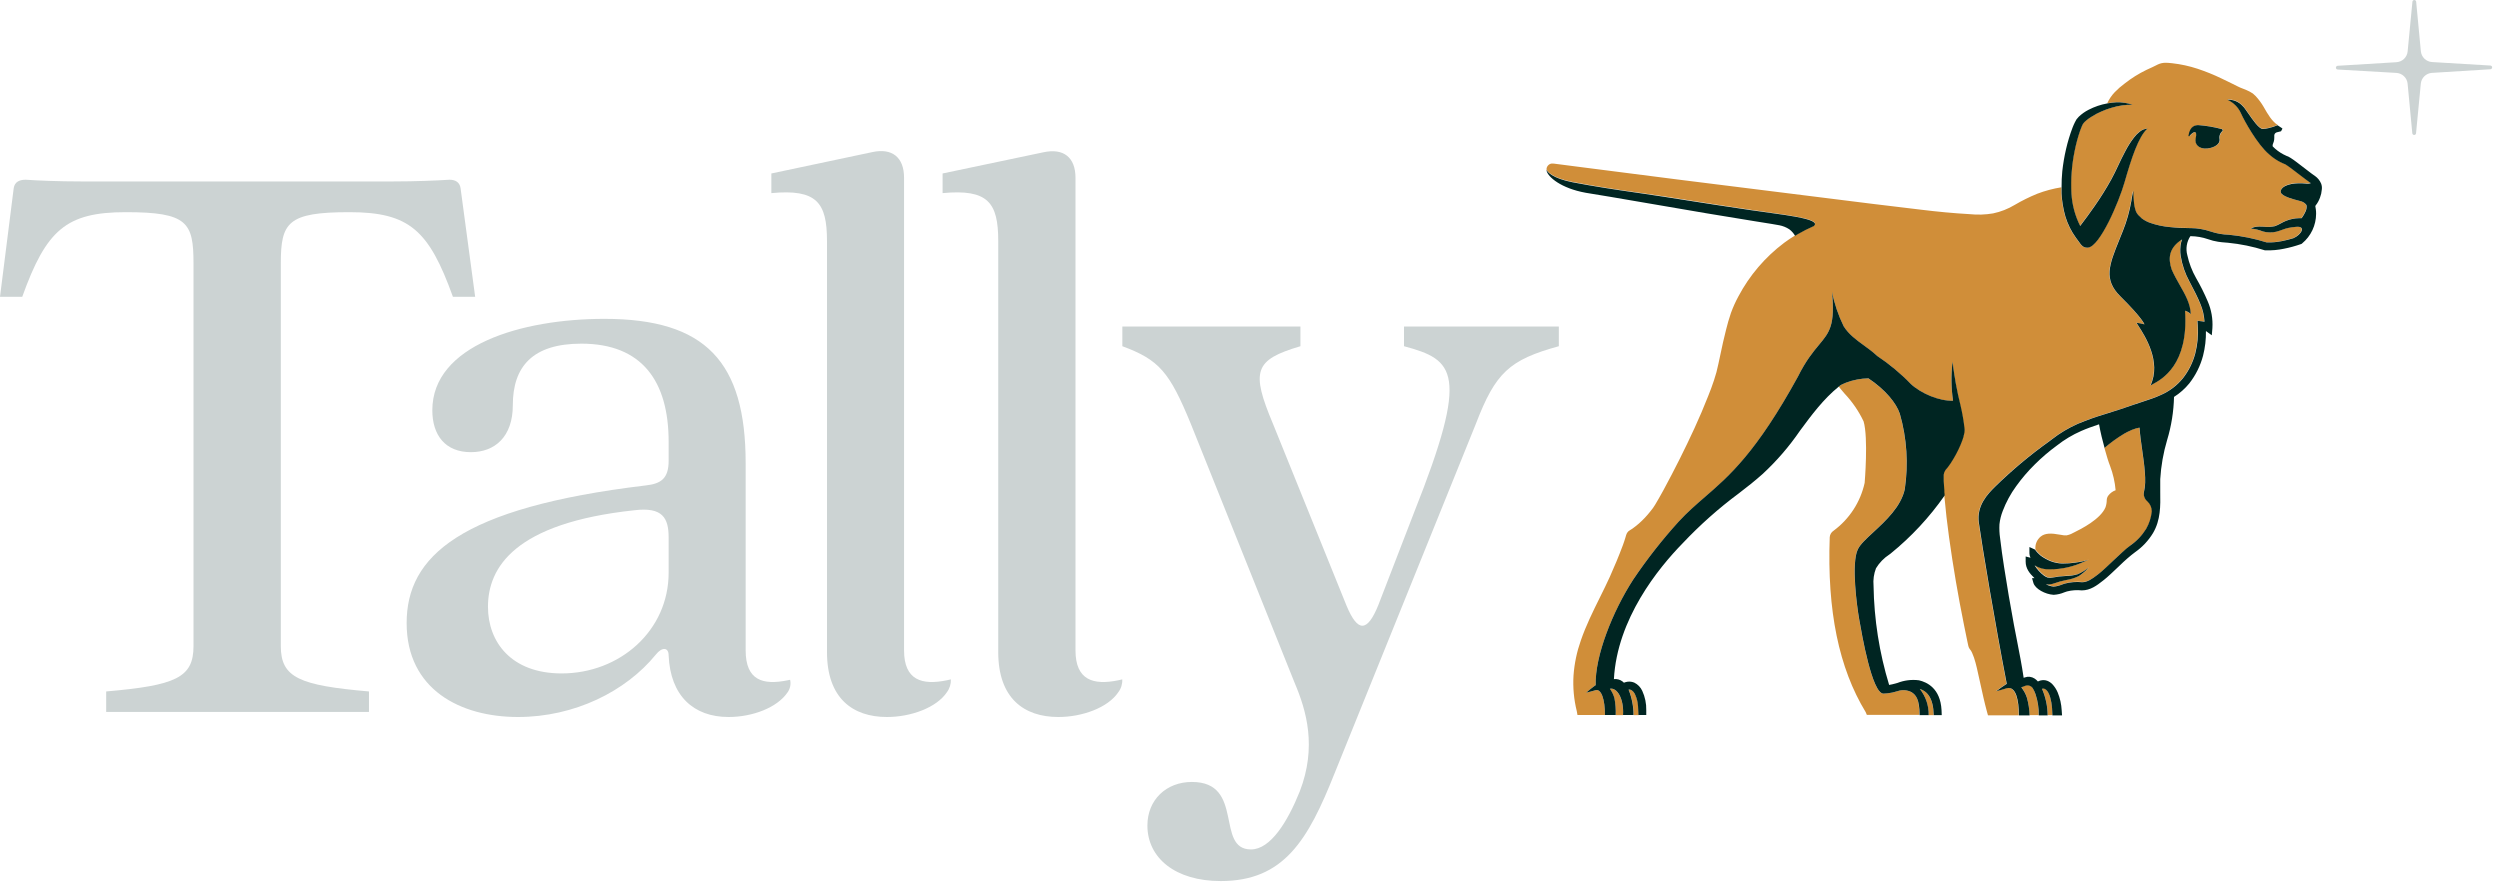
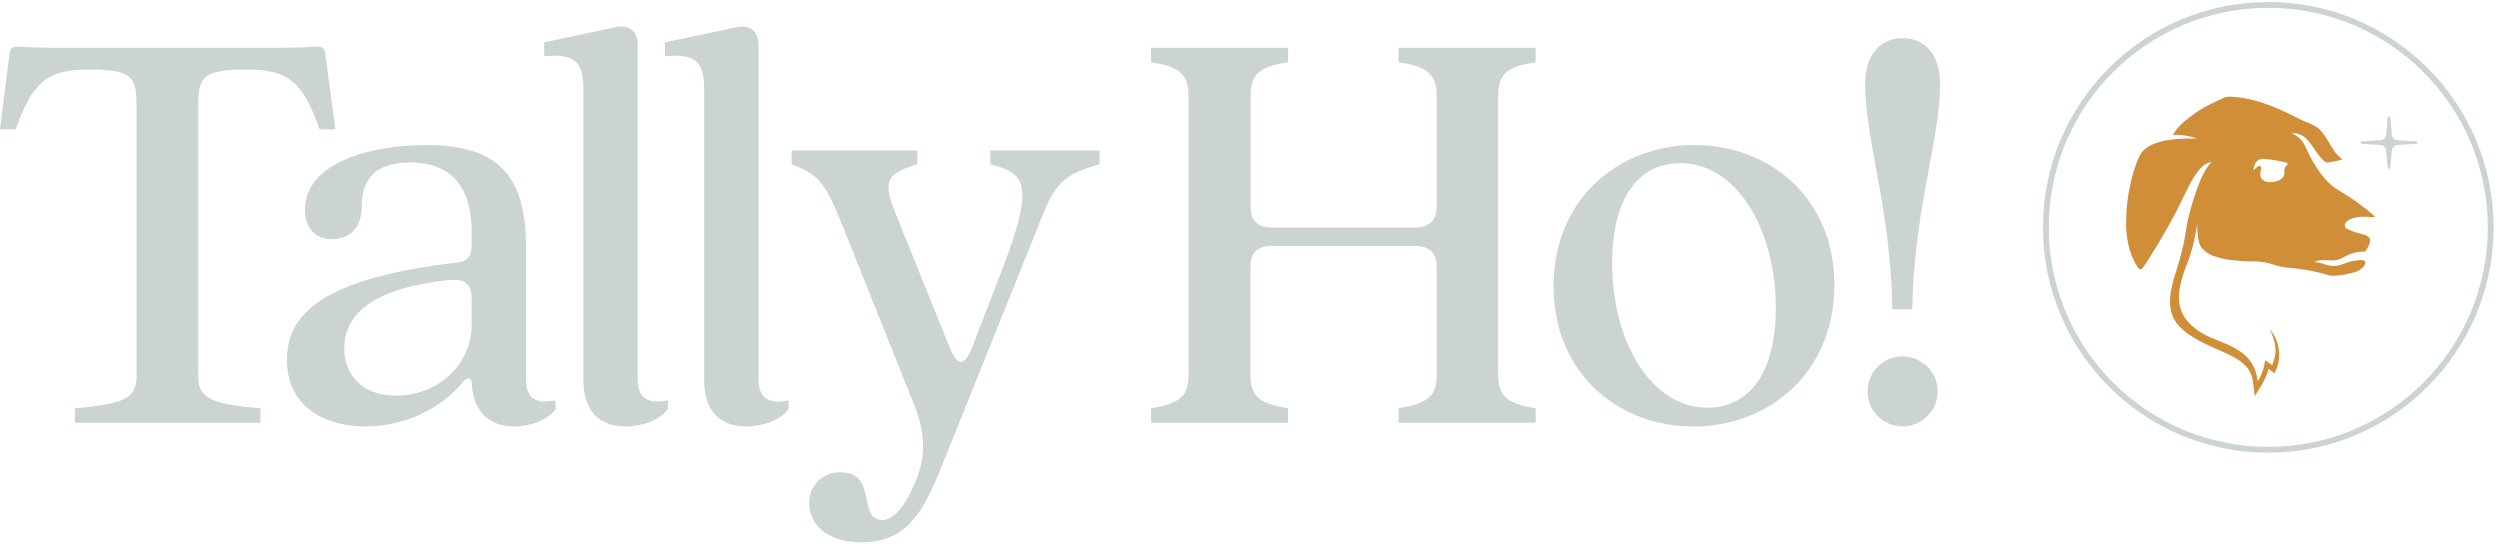
- <svg xmlns="http://www.w3.org/2000/svg" width="227" height="80" viewBox="0 0 227 80" fill="none">
-   <path d="M9.641 62.784C15.937 62.237 17.57 61.542 17.57 58.671V23.921C17.57 20.196 17.025 19.265 11.429 19.265C5.988 19.265 4.2 20.894 2.02 26.947H0L1.244 17.093C1.324 16.55 1.712 16.319 2.332 16.319C3.42 16.395 5.364 16.474 7.309 16.474H35.759C37.703 16.474 39.644 16.395 40.812 16.319C41.356 16.319 41.744 16.55 41.82 17.093L43.144 26.947H41.124C38.947 20.894 37.159 19.265 31.715 19.265C26.119 19.265 25.498 20.196 25.498 23.921V58.671C25.498 61.542 27.207 62.237 33.503 62.784V64.644H9.641V62.784Z" fill="#CCD3D3" />
-   <path d="M36.923 56.572C36.923 50.519 41.744 46.099 58.613 44.08C60.013 43.928 60.713 43.461 60.713 41.832V40.123C60.713 34.617 58.301 31.204 52.785 31.204C48.352 31.204 46.564 33.296 46.564 36.789C46.564 39.66 44.932 41.057 42.756 41.057C40.423 41.057 39.255 39.504 39.255 37.252C39.255 31.359 47.34 28.952 54.881 28.952C64.054 28.952 67.706 32.833 67.706 42.063V59.055C67.706 61.77 69.262 62.233 71.518 61.77L71.743 61.723C71.787 61.917 71.79 62.118 71.751 62.313C71.712 62.508 71.633 62.693 71.518 62.856C70.582 64.253 68.33 65.104 66.154 65.104C62.966 65.104 60.866 63.167 60.713 59.518C60.713 58.744 60.089 58.744 59.545 59.442C56.825 62.78 52.161 65.104 47.032 65.104C41.824 65.104 36.923 62.624 36.923 56.572ZM60.713 51.993V48.814C60.713 47.03 60.169 46.02 57.601 46.331C46.72 47.493 44.308 51.529 44.308 55.099C44.308 58.277 46.408 61.147 50.996 61.147C56.281 61.147 60.713 57.27 60.713 51.993Z" fill="#CCD3D3" />
-   <path d="M75.091 59.211V21.879C75.091 18.389 74.159 17.148 70.039 17.535V15.751L79.211 13.81C81 13.423 82.088 14.277 82.088 16.138V59.055C82.088 61.77 83.72 62.233 85.976 61.77L86.339 61.687C86.357 62.107 86.229 62.52 85.976 62.856C85.044 64.253 82.712 65.104 80.535 65.104C77.423 65.104 75.091 63.399 75.091 59.211Z" fill="#CCD3D3" />
-   <path d="M90.64 59.211V21.879C90.64 18.39 89.708 17.148 85.588 17.535V15.751L94.754 13.825C96.567 13.438 97.655 14.277 97.655 16.152V59.055C97.655 61.77 99.287 62.233 101.54 61.77L101.902 61.687C101.924 62.107 101.795 62.522 101.54 62.856C100.608 64.253 98.275 65.104 96.099 65.104C92.973 65.104 90.64 63.399 90.64 59.211Z" fill="#CCD3D3" />
-   <path d="M104.184 74.957C104.184 72.63 105.892 71.001 108.224 71.001C113.045 71.001 110.324 77.129 113.589 77.129C115.377 77.129 116.933 74.57 118.021 71.855C119.573 67.823 118.641 64.561 117.553 62.002L108.13 38.494C106.186 33.763 105.254 32.677 101.909 31.436V29.651H118.079V31.436C113.882 32.677 113.57 33.687 115.591 38.494L122.275 55.019C123.287 57.426 124.143 57.426 125.152 54.943L128.416 46.487C133.472 33.763 132.072 32.677 127.484 31.436V29.651H141.542V31.436C137.034 32.677 135.79 33.839 134.005 38.494L121.176 70.226C118.768 76.278 116.592 80 110.839 80C106.723 80 104.184 77.907 104.184 74.957Z" fill="#CCD3D3" />
-   <path d="M218.614 4.67L219.049 0.145C219.055 0.105 219.076 0.068 219.107 0.041C219.138 0.015 219.177 0 219.218 0C219.259 0 219.298 0.015 219.329 0.041C219.36 0.068 219.381 0.105 219.387 0.145L219.815 4.667C219.842 4.919 219.957 5.154 220.14 5.331C220.323 5.507 220.562 5.614 220.816 5.633L226.14 5.952C226.181 5.958 226.218 5.978 226.244 6.009C226.271 6.04 226.286 6.079 226.286 6.12C226.286 6.161 226.271 6.2 226.244 6.231C226.218 6.262 226.181 6.282 226.14 6.288L220.812 6.618C220.558 6.637 220.319 6.744 220.136 6.92C219.953 7.097 219.838 7.332 219.811 7.584L219.376 12.109C219.37 12.149 219.349 12.186 219.319 12.213C219.288 12.24 219.248 12.255 219.207 12.255C219.166 12.255 219.127 12.24 219.096 12.213C219.065 12.186 219.044 12.149 219.038 12.109L218.61 7.588C218.583 7.335 218.468 7.1 218.285 6.924C218.102 6.747 217.863 6.64 217.609 6.621L212.27 6.314C212.225 6.314 212.182 6.296 212.15 6.264C212.118 6.232 212.1 6.189 212.1 6.144C212.1 6.098 212.118 6.055 212.15 6.023C212.182 5.991 212.225 5.973 212.27 5.973L217.602 5.648C217.859 5.631 218.103 5.523 218.288 5.344C218.473 5.165 218.589 4.926 218.614 4.67Z" fill="#CCD3D3" />
-   <path fill-rule="evenodd" clip-rule="evenodd" d="M208.05 16.686C208.488 16.611 208.935 16.597 209.377 16.647C209.528 16.673 209.683 16.659 209.827 16.607L209.769 16.56L209.497 16.364L209.214 16.154L208.126 15.325L208.051 15.27C207.895 15.154 207.739 15.038 207.586 14.941L207.502 14.891L207.332 14.822C207.216 14.771 207.103 14.717 206.994 14.659C206.646 14.476 206.323 14.248 206.033 13.982C204.974 13.092 203.781 10.941 203.472 10.239C203.224 9.699 202.785 9.27 202.239 9.033C202.507 9.017 202.774 9.063 203.022 9.167C203.269 9.27 203.489 9.429 203.665 9.631C203.756 9.706 203.925 9.952 204.13 10.248L204.131 10.248L204.131 10.249L204.131 10.249L204.131 10.249C204.546 10.85 205.106 11.66 205.453 11.694C205.637 11.688 205.819 11.659 205.997 11.611C206.275 11.55 206.547 11.462 206.809 11.35C206.276 10.993 205.929 10.388 205.557 9.738L205.544 9.714C205.339 9.36 205.096 9.03 204.818 8.729C204.738 8.647 204.653 8.568 204.564 8.494C204.471 8.428 204.372 8.369 204.27 8.317C204.082 8.222 203.908 8.146 203.719 8.074L203.68 8.059C203.506 7.993 203.347 7.931 203.222 7.864L202.714 7.611L201.684 7.111C200.987 6.776 200.268 6.486 199.534 6.242C198.79 5.998 198.023 5.83 197.245 5.743C197.196 5.738 197.149 5.733 197.103 5.729L197.103 5.729C196.961 5.714 196.822 5.699 196.636 5.699C196.395 5.698 196.157 5.75 195.939 5.851C195.835 5.898 195.743 5.946 195.658 5.99C195.577 6.032 195.502 6.071 195.431 6.101L194.902 6.344C194.197 6.684 193.532 7.1 192.918 7.585C192.596 7.821 192.295 8.084 192.018 8.371C191.734 8.668 191.503 9.011 191.333 9.385C191.589 9.337 191.849 9.306 192.109 9.29C192.622 9.267 193.135 9.341 193.622 9.508C192.967 9.496 192.316 9.59 191.692 9.786C191.384 9.874 191.084 9.984 190.792 10.116C190.502 10.236 190.222 10.383 189.958 10.554C189.695 10.704 189.451 10.887 189.233 11.097C189.146 11.188 189.077 11.295 189.03 11.412C188.968 11.546 188.914 11.694 188.859 11.842L188.859 11.843C188.648 12.452 188.48 13.075 188.355 13.707C188.096 14.967 187.999 16.256 188.065 17.541C188.121 18.576 188.391 19.588 188.859 20.513C189.305 19.93 189.741 19.333 190.161 18.728C190.706 17.951 191.209 17.146 191.67 16.317C191.904 15.895 192.113 15.453 192.324 15.006C192.522 14.586 192.722 14.162 192.947 13.747C193.171 13.308 193.435 12.89 193.734 12.498C193.886 12.293 194.065 12.111 194.267 11.955C194.464 11.792 194.708 11.694 194.964 11.676C194.147 12.4 193.513 14.359 192.885 16.552C192.377 18.326 190.64 22.381 189.567 22.482C189.142 22.504 188.986 22.301 188.7 21.889L188.46 21.563C188.042 20.982 187.723 20.336 187.517 19.651C187.327 18.981 187.213 18.291 187.176 17.595V17.005C186.424 17.126 185.686 17.323 184.975 17.595C184.272 17.883 183.591 18.22 182.936 18.605C182.33 18.97 181.667 19.231 180.974 19.376C180.271 19.496 179.555 19.519 178.845 19.445C177.369 19.362 175.9 19.221 174.427 19.04L169.999 18.507L152.303 16.295L143.456 15.162L141.244 14.876L141.106 14.858H141.037C140.972 14.846 140.906 14.846 140.841 14.858C140.722 14.886 140.616 14.954 140.54 15.05C140.464 15.146 140.423 15.264 140.424 15.387C140.478 15.568 140.954 16.165 142.793 16.52C144.689 16.882 146.474 17.168 149.031 17.526C150.539 17.737 151.916 17.956 153.489 18.205C155.019 18.448 156.733 18.72 158.933 19.043C159.368 19.107 159.802 19.168 160.226 19.228L160.226 19.228C162.988 19.618 165.331 19.948 164.696 20.491C164.19 20.713 163.697 20.963 163.22 21.241L162.991 21.382C162.65 21.592 162.313 21.812 161.994 22.052C160.268 23.351 158.85 25.015 157.841 26.924C157.581 27.404 157.357 27.903 157.17 28.416C156.989 28.933 156.851 29.447 156.72 29.965C156.529 30.697 156.373 31.433 156.218 32.165L156.218 32.165C156.155 32.461 156.092 32.756 156.028 33.05C155.928 33.553 155.794 34.048 155.629 34.534C155.469 35.019 155.288 35.511 155.095 35.982C154.337 37.919 153.445 39.819 152.509 41.691C152.038 42.628 151.555 43.559 151.058 44.475L150.96 44.652C150.739 45.05 150.516 45.45 150.286 45.829C150.229 45.924 150.177 46 150.122 46.081L150.086 46.133L149.854 46.433C149.695 46.632 149.532 46.824 149.357 47.009C149.016 47.375 148.638 47.706 148.229 47.997L148.081 48.091L148.005 48.138C147.951 48.167 147.901 48.203 147.856 48.243C147.76 48.334 147.691 48.449 147.656 48.576L147.602 48.765C147.533 49.004 147.45 49.246 147.363 49.489C147 50.462 146.601 51.425 146.169 52.385C145.884 53.011 145.576 53.632 145.267 54.256C144.642 55.517 144.01 56.792 143.54 58.155C143.178 59.178 142.955 60.245 142.876 61.327C142.808 62.414 142.907 63.505 143.17 64.563L143.235 64.925H145.73C145.73 63.531 145.404 62.471 144.838 62.68C144.573 62.76 144.305 62.833 144.026 62.894C144.28 62.666 144.548 62.456 144.824 62.253L144.889 62.213C144.809 59.585 146.423 55.538 148.295 52.627C149.54 50.782 150.917 49.029 152.415 47.382C153.219 46.51 153.999 45.837 154.808 45.138C157.024 43.224 159.463 41.118 163.249 34.215C163.979 32.738 164.644 31.94 165.176 31.303C166.122 30.167 166.642 29.543 166.343 26.501C166.56 27.587 166.917 28.641 167.405 29.636C167.866 30.374 168.538 30.861 169.228 31.361C169.624 31.648 170.026 31.94 170.398 32.286L170.449 32.333C171.552 33.064 172.573 33.914 173.492 34.867C174.442 35.746 176.096 36.442 177.336 36.395C177.163 35.221 177.15 34.031 177.296 32.854C177.438 34.195 177.668 35.525 177.985 36.836C178.148 37.534 178.269 38.242 178.348 38.954C178.351 39.059 178.345 39.165 178.33 39.269C178.316 39.352 178.298 39.434 178.276 39.515C178.276 39.555 178.276 39.587 178.254 39.627C178.221 39.747 178.181 39.87 178.134 39.989C178.088 40.127 178.034 40.264 177.971 40.402C177.724 40.977 177.427 41.53 177.082 42.053C177.076 42.062 177.07 42.071 177.064 42.081L177.064 42.081L177.064 42.081C177.048 42.105 177.032 42.131 177.013 42.154C176.934 42.274 176.854 42.379 176.785 42.465C176.716 42.552 176.683 42.589 176.629 42.647C176.621 42.659 176.613 42.671 176.604 42.683C176.519 42.804 176.466 42.945 176.448 43.092C176.442 43.157 176.442 43.222 176.448 43.287V43.414V43.667C176.458 43.805 176.468 43.942 176.477 44.078V44.078V44.079V44.079V44.079C176.488 44.225 176.498 44.372 176.509 44.518V44.688C176.509 44.746 176.509 44.877 176.538 44.974C176.555 45.029 176.553 45.056 176.551 45.078C176.55 45.095 176.548 45.11 176.556 45.133C176.665 46.34 176.803 47.547 176.97 48.754C177.342 51.445 177.798 54.119 178.337 56.776L178.54 57.772L178.642 58.267L178.696 58.517L178.725 58.655C178.747 58.746 178.785 58.834 178.838 58.912L178.976 59.1L179.07 59.285C179.133 59.423 179.188 59.564 179.237 59.708C179.338 60.009 179.422 60.327 179.498 60.65C179.608 61.117 179.711 61.591 179.815 62.07C179.999 62.916 180.185 63.774 180.419 64.632L180.51 64.954H183.295C183.295 63.622 183.031 62.275 182.207 62.481C181.899 62.579 181.565 62.677 181.239 62.757C181.533 62.532 181.816 62.326 182.135 62.123L182.196 62.094C181.108 56.483 179.933 49.46 179.657 47.44C179.447 45.901 180.466 44.855 181.137 44.181C182.665 42.686 184.307 41.311 186.048 40.069L186.288 39.888C187.013 39.321 187.806 38.846 188.649 38.476C189.484 38.126 190.337 37.823 191.206 37.567C192.066 37.303 192.889 37.039 193.745 36.731C194.035 36.627 194.325 36.532 194.611 36.438L194.611 36.438C195.17 36.256 195.715 36.078 196.226 35.841C196.99 35.499 197.664 34.983 198.192 34.335C198.711 33.672 199.089 32.911 199.305 32.097C199.519 31.271 199.598 30.415 199.537 29.563L199.508 29.122L199.943 29.172C200.005 29.172 200.051 29.184 200.098 29.196L200.098 29.196C200.114 29.201 200.13 29.205 200.147 29.209C200.117 28.661 199.994 28.122 199.784 27.616C199.524 26.981 199.201 26.359 198.872 25.727L198.783 25.556C198.391 24.841 198.123 24.065 197.992 23.261C197.92 22.839 197.933 22.407 198.028 21.99C198.052 21.901 198.081 21.814 198.115 21.729C196.937 22.475 196.81 23.416 197.169 24.466C197.388 24.974 197.654 25.441 197.911 25.892C198.407 26.764 198.87 27.578 198.899 28.513C198.758 28.365 198.578 28.258 198.38 28.206C198.724 33.159 196.263 34.453 195.375 34.919C195.326 34.945 195.282 34.969 195.243 34.99C196.259 32.834 194.725 30.469 194.126 29.544L194.126 29.544L194.125 29.544L194.125 29.543C194.061 29.445 194.008 29.363 193.97 29.299C194.215 29.328 194.457 29.377 194.695 29.444C194.695 29.444 194.536 28.904 192.497 26.888C190.961 25.368 191.501 24.032 192.402 21.801C192.511 21.529 192.626 21.244 192.744 20.944C193.092 20.074 193.347 19.17 193.505 18.247C193.549 17.929 193.61 17.613 193.687 17.302C193.687 17.628 193.687 17.95 193.734 18.268C193.753 18.576 193.814 18.879 193.915 19.17C193.964 19.294 194.035 19.408 194.126 19.506C194.149 19.531 194.174 19.554 194.202 19.58L194.202 19.58L194.202 19.58C194.228 19.604 194.256 19.63 194.289 19.662C194.337 19.718 194.389 19.77 194.445 19.818C194.676 19.992 194.933 20.13 195.207 20.227C195.785 20.429 196.387 20.558 196.998 20.611C197.586 20.679 198.181 20.694 198.783 20.705H198.877C199.502 20.709 200.121 20.814 200.712 21.016C201.239 21.194 201.789 21.291 202.344 21.306C203.516 21.418 204.672 21.652 205.794 22.004C206.272 22.019 206.751 21.976 207.219 21.878C207.553 21.812 207.887 21.722 208.213 21.624C208.938 21.313 209.424 20.484 208.438 20.593C208.205 20.61 207.974 20.643 207.745 20.69C207.576 20.724 207.405 20.786 207.222 20.852C207.049 20.916 206.864 20.983 206.657 21.034C206.255 21.128 205.835 21.118 205.438 21.005C205.092 20.861 204.724 20.776 204.35 20.752C204.524 20.65 204.719 20.59 204.92 20.578H205.5C205.839 20.621 206.182 20.606 206.516 20.535C206.689 20.486 206.865 20.391 207.054 20.289C207.201 20.21 207.356 20.126 207.524 20.057C207.903 19.9 208.307 19.816 208.717 19.807H208.964C209.25 19.409 209.497 18.982 209.403 18.605C209.29 18.456 209.134 18.343 208.957 18.283C208.91 18.266 208.817 18.242 208.695 18.21C208.263 18.098 207.474 17.892 207.165 17.61C206.962 17.356 207.096 16.886 208.05 16.686ZM201.811 11.908C201.707 11.998 201.63 12.115 201.586 12.245C201.543 12.376 201.535 12.515 201.565 12.65C201.597 13.077 201.086 13.41 200.477 13.479C199.69 13.566 199.272 13.117 199.388 12.581C199.595 11.698 199.138 11.987 198.837 12.342C198.831 12.349 198.823 12.354 198.814 12.356C198.805 12.358 198.796 12.357 198.787 12.354C198.779 12.35 198.772 12.344 198.767 12.336C198.762 12.328 198.76 12.319 198.761 12.31C198.892 11.401 199.425 11.365 199.66 11.361C200.38 11.414 201.093 11.536 201.79 11.723C201.807 11.73 201.823 11.742 201.834 11.758C201.845 11.773 201.852 11.791 201.854 11.81C201.856 11.829 201.853 11.848 201.845 11.865C201.836 11.883 201.824 11.897 201.808 11.908H201.811ZM194.67 44.616C194.911 43.681 194.697 42.201 194.496 40.803C194.394 40.095 194.295 39.408 194.26 38.824C193.074 38.997 191.514 40.29 191.079 40.666C191.268 41.347 191.442 41.926 191.598 42.317C191.865 43.023 192.033 43.763 192.098 44.514C191.832 44.607 191.6 44.778 191.431 45.003C191.344 45.121 191.296 45.263 191.293 45.409C191.29 45.634 191.251 45.858 191.177 46.071C190.713 47.157 188.961 48.033 188.301 48.359L188.239 48.388C188.052 48.497 187.847 48.573 187.633 48.612C187.469 48.619 187.304 48.603 187.144 48.565L187.028 48.547C186.27 48.406 185.679 48.388 185.272 48.739C185.13 48.862 185.015 49.014 184.936 49.184C184.856 49.354 184.814 49.54 184.812 49.727V49.88C184.872 49.971 184.94 50.056 185.015 50.137C185.076 50.202 185.138 50.263 185.203 50.321L185.338 50.441C185.607 50.636 185.9 50.799 186.208 50.926C186.555 51.062 186.923 51.137 187.296 51.15C188.092 51.15 188.884 51.041 189.65 50.824L189.331 50.951C188.334 51.43 187.242 51.678 186.136 51.675C185.656 51.694 185.182 51.568 184.775 51.313C185.001 51.677 185.293 51.996 185.635 52.254C185.734 52.325 185.843 52.381 185.958 52.421C186.105 52.457 186.26 52.457 186.408 52.421C186.801 52.343 187.2 52.296 187.601 52.28C187.978 52.279 188.354 52.221 188.714 52.11C189.065 51.95 189.395 51.748 189.697 51.509C189.431 51.804 189.127 52.065 188.794 52.283C188.432 52.463 188.044 52.585 187.644 52.645C187.275 52.718 186.911 52.818 186.556 52.946C186.332 53.029 186.091 53.06 185.853 53.036H185.809C186.028 53.151 186.267 53.221 186.513 53.243C186.762 53.22 187.007 53.16 187.238 53.065L187.507 52.971C188.024 52.834 188.562 52.791 189.095 52.844C189.599 52.844 190.053 52.501 190.546 52.12L190.637 52.048C190.945 51.806 191.471 51.324 191.931 50.868C192.006 50.798 192.08 50.728 192.151 50.661L192.151 50.661C192.377 50.447 192.581 50.254 192.733 50.122C192.939 49.942 193.129 49.785 193.304 49.642L193.304 49.642L193.304 49.642C193.357 49.598 193.408 49.555 193.458 49.514C194.043 49.111 194.537 48.59 194.909 47.986C195.184 47.503 195.356 46.968 195.413 46.415C195.414 46.244 195.379 46.074 195.311 45.917C195.242 45.76 195.141 45.619 195.014 45.503C194.879 45.403 194.775 45.266 194.714 45.109C194.653 44.952 194.637 44.781 194.67 44.616ZM184.565 62.46C184.493 62.353 184.386 62.273 184.263 62.234C184.14 62.195 184.008 62.197 183.887 62.242L183.524 62.38C183.748 62.657 183.92 62.972 184.032 63.31C184.181 63.839 184.264 64.383 184.278 64.932H185.109C185.122 64.272 185.021 63.614 184.812 62.988C184.748 62.804 184.665 62.627 184.565 62.46ZM185.406 62.51C185.741 63.276 185.917 64.101 185.925 64.936H186.36C186.32 63.035 185.831 62.38 185.406 62.51ZM173.564 62.85C173.369 62.748 173.154 62.687 172.933 62.672C172.713 62.656 172.492 62.686 172.284 62.76C171.97 62.861 171.647 62.929 171.319 62.963H171.283L171 62.981C169.977 62.914 169.07 57.721 168.81 56.233L168.787 56.103C168.628 55.19 168.062 51.132 168.689 49.872C168.896 49.428 169.458 48.908 170.111 48.303C171.22 47.276 172.595 46.003 172.944 44.442C173.291 42.144 173.138 39.798 172.498 37.564C172.193 36.604 171.185 35.392 169.643 34.353C168.946 34.367 168.257 34.5 167.605 34.747C167.481 34.793 167.36 34.846 167.242 34.907L167.126 34.972L167.036 35.037L166.959 35.098C167.089 35.272 167.251 35.462 167.442 35.686L167.478 35.728C168.186 36.477 168.773 37.332 169.215 38.263C169.654 39.754 169.313 43.823 169.31 43.848C168.926 45.59 167.922 47.134 166.484 48.193C166.385 48.256 166.302 48.342 166.243 48.443C166.183 48.544 166.148 48.658 166.14 48.775C165.897 55.462 166.967 60.657 169.404 64.661L169.509 64.91H174.271C174.29 63.466 173.956 63.097 173.564 62.85ZM175.117 64.936C175.138 64.072 174.855 63.228 174.319 62.55C174.979 62.764 175.534 63.35 175.577 64.936H175.117ZM148.476 63.068C148.403 62.895 148.276 62.75 148.113 62.655C148.041 62.625 147.962 62.614 147.885 62.626C148.182 63.359 148.335 64.142 148.335 64.932H148.799L148.759 64.132C148.732 63.763 148.636 63.402 148.476 63.068ZM146.59 63.415C146.508 63.102 146.368 62.808 146.177 62.547C146.826 62.402 147.457 63.437 147.37 64.932H146.703C146.722 64.424 146.685 63.915 146.59 63.415Z" fill="#D08E39" />
-   <path fill-rule="evenodd" clip-rule="evenodd" d="M210.759 16.672C210.644 16.396 210.453 16.157 210.208 15.984L209.921 15.782L209.653 15.579L208.565 14.746L208.507 14.703L208.507 14.703L208.507 14.703C208.34 14.577 208.179 14.457 207.981 14.334C207.914 14.288 207.844 14.248 207.771 14.214L207.618 14.156C207.524 14.116 207.43 14.069 207.335 14.019C206.975 13.83 206.647 13.586 206.363 13.294C206.363 13.288 206.362 13.28 206.36 13.27C206.355 13.242 206.347 13.199 206.363 13.132C206.376 13.081 206.391 13.041 206.409 12.996C206.423 12.961 206.438 12.923 206.454 12.875C206.49 12.757 206.507 12.635 206.505 12.513V12.277C206.509 12.238 206.52 12.2 206.537 12.165C206.577 12.097 206.64 12.045 206.715 12.02L207.118 11.919L207.234 11.705C207.237 11.69 207.237 11.674 207.234 11.658L206.802 11.372C206.54 11.484 206.268 11.572 205.99 11.633C205.812 11.681 205.63 11.709 205.446 11.716C205.098 11.682 204.539 10.872 204.123 10.271C203.918 9.974 203.749 9.728 203.657 9.653C203.481 9.451 203.261 9.292 203.014 9.189C202.767 9.085 202.5 9.039 202.232 9.055C202.778 9.292 203.217 9.721 203.465 10.261C203.774 10.963 204.967 13.114 206.026 14.008C206.316 14.274 206.639 14.501 206.987 14.685C207.096 14.743 207.208 14.797 207.324 14.848L207.495 14.916L207.578 14.967C207.752 15.079 207.941 15.217 208.119 15.351L209.207 16.18L209.49 16.39L209.762 16.585L209.82 16.632C209.676 16.685 209.521 16.698 209.37 16.672C208.928 16.623 208.481 16.636 208.043 16.712C207.092 16.911 206.954 17.382 207.187 17.617C207.495 17.9 208.285 18.105 208.717 18.218C208.838 18.25 208.931 18.274 208.978 18.29C209.156 18.351 209.311 18.463 209.424 18.613C209.519 18.975 209.272 19.416 208.986 19.814H208.739C208.329 19.823 207.924 19.908 207.546 20.064C207.377 20.134 207.223 20.217 207.076 20.297L207.076 20.297C206.887 20.398 206.711 20.493 206.537 20.542C206.204 20.614 205.86 20.628 205.522 20.585C205.463 20.585 205.403 20.583 205.343 20.581C205.218 20.576 205.088 20.571 204.941 20.585C204.741 20.598 204.545 20.657 204.372 20.759C204.746 20.783 205.114 20.869 205.46 21.013C205.857 21.126 206.277 21.136 206.679 21.042C206.881 20.991 207.063 20.925 207.235 20.862C207.42 20.795 207.594 20.732 207.767 20.698C207.995 20.651 208.227 20.618 208.46 20.6C209.446 20.491 208.96 21.324 208.235 21.632C207.908 21.73 207.575 21.82 207.241 21.885C206.773 21.984 206.294 22.026 205.816 22.012C204.693 21.66 203.537 21.425 202.366 21.313C201.811 21.299 201.261 21.201 200.734 21.024C200.143 20.822 199.523 20.717 198.899 20.712H198.805C198.202 20.712 197.608 20.687 197.02 20.618C196.409 20.565 195.807 20.436 195.228 20.234C194.955 20.138 194.698 20 194.467 19.825C194.411 19.777 194.359 19.725 194.311 19.67C194.278 19.637 194.25 19.611 194.224 19.588C194.195 19.562 194.17 19.539 194.147 19.514C194.057 19.416 193.986 19.301 193.937 19.177C193.836 18.887 193.775 18.583 193.756 18.276C193.728 18.03 193.721 17.782 193.715 17.532V17.532L193.715 17.532C193.713 17.458 193.711 17.384 193.709 17.309C193.631 17.621 193.571 17.936 193.527 18.254C193.369 19.177 193.114 20.081 192.766 20.951C192.652 21.241 192.54 21.516 192.433 21.779L192.433 21.78L192.432 21.783L192.432 21.783C191.521 24.03 190.977 25.37 192.519 26.895C194.557 28.912 194.717 29.451 194.717 29.451C194.479 29.384 194.237 29.336 193.991 29.306C194.03 29.37 194.083 29.453 194.147 29.551L194.147 29.552L194.147 29.552C194.747 30.477 196.28 32.842 195.265 34.997C195.305 34.975 195.352 34.949 195.405 34.921C196.291 34.45 198.737 33.147 198.402 28.213C198.6 28.266 198.78 28.372 198.921 28.521C198.892 27.586 198.429 26.772 197.932 25.9C197.675 25.448 197.409 24.981 197.19 24.474C196.828 23.424 196.958 22.483 198.137 21.737C198.103 21.822 198.074 21.909 198.05 21.997C197.955 22.415 197.942 22.846 198.014 23.268C198.145 24.072 198.413 24.848 198.805 25.563L198.885 25.717C199.221 26.355 199.55 26.983 199.806 27.623C200.016 28.13 200.139 28.668 200.168 29.216C200.131 29.216 200.098 29.208 200.061 29.199C200.032 29.192 200.001 29.184 199.965 29.18L199.53 29.129L199.559 29.571C199.62 30.422 199.541 31.278 199.327 32.105C199.111 32.918 198.732 33.679 198.213 34.342C197.685 34.991 197.012 35.507 196.247 35.848C195.699 36.105 195.111 36.296 194.51 36.492L194.51 36.492L194.51 36.492L194.509 36.492C194.263 36.572 194.015 36.652 193.767 36.739C192.911 37.035 192.098 37.311 191.228 37.575C190.359 37.83 189.505 38.134 188.671 38.483C187.828 38.854 187.034 39.328 186.309 39.895L186.07 40.076C184.329 41.319 182.687 42.694 181.159 44.189C180.488 44.855 179.469 45.901 179.679 47.447C179.959 49.467 181.13 56.497 182.218 62.101L182.156 62.13C181.837 62.333 181.554 62.539 181.261 62.764C181.587 62.684 181.921 62.587 182.229 62.489C183.067 62.282 183.317 63.629 183.317 64.961H184.286C184.271 64.413 184.188 63.868 184.039 63.34C183.928 63.001 183.755 62.686 183.531 62.409L183.894 62.272C184.015 62.227 184.148 62.224 184.271 62.263C184.394 62.303 184.5 62.382 184.572 62.489C184.674 62.656 184.758 62.833 184.822 63.017C185.032 63.644 185.132 64.301 185.12 64.961H185.925C185.919 64.128 185.745 63.304 185.414 62.539C185.838 62.409 186.328 63.064 186.36 64.961H187.234L187.202 64.498C187.173 63.941 187.051 63.392 186.839 62.876C186.721 62.594 186.553 62.335 186.342 62.112C186.213 61.983 186.059 61.882 185.889 61.815C185.693 61.744 185.48 61.735 185.279 61.79H185.258L185.04 61.877C184.952 61.773 184.849 61.683 184.735 61.609C184.606 61.525 184.458 61.472 184.304 61.455C184.151 61.438 183.995 61.458 183.85 61.511L183.749 61.548C183.58 60.397 183.356 59.255 183.133 58.114C183.043 57.657 182.953 57.201 182.867 56.744C182.545 54.995 182.24 53.243 181.972 51.491C181.837 50.615 181.71 49.735 181.609 48.862C181.547 48.444 181.528 48.021 181.551 47.599C181.596 47.187 181.696 46.783 181.848 46.397C182.153 45.594 182.564 44.836 183.071 44.142C183.578 43.437 184.145 42.775 184.764 42.165C185.385 41.547 186.052 40.977 186.759 40.46C187.438 39.925 188.183 39.478 188.975 39.132C189.494 38.904 190.038 38.712 190.593 38.527C190.731 39.291 190.912 40.026 191.093 40.67C191.646 40.191 192.239 39.761 192.867 39.385L193.175 39.218L193.259 39.179C193.364 39.124 193.469 39.074 193.578 39.03C193.679 38.988 193.782 38.952 193.886 38.922L193.966 38.896C194.066 38.867 194.168 38.844 194.271 38.828C194.306 39.42 194.405 40.114 194.507 40.828L194.507 40.828C194.706 42.226 194.916 43.697 194.681 44.62C194.64 44.783 194.646 44.956 194.7 45.116C194.753 45.276 194.851 45.418 194.982 45.525C195.108 45.641 195.209 45.782 195.278 45.939C195.347 46.096 195.382 46.266 195.381 46.437C195.323 46.99 195.151 47.525 194.876 48.008C194.504 48.612 194.01 49.133 193.426 49.536L193.377 49.573C193.163 49.739 192.936 49.915 192.7 50.144C192.501 50.318 192.211 50.593 191.899 50.89C191.438 51.331 190.912 51.827 190.604 52.07L190.513 52.142L190.449 52.191C189.994 52.536 189.558 52.866 189.062 52.866C188.529 52.813 187.991 52.856 187.474 52.993L187.205 53.087C186.974 53.182 186.729 53.242 186.48 53.265C186.234 53.243 185.995 53.173 185.776 53.058H185.82C186.058 53.083 186.299 53.051 186.523 52.968C186.878 52.84 187.242 52.74 187.612 52.667C188.011 52.607 188.399 52.485 188.761 52.305C189.094 52.087 189.398 51.826 189.664 51.531C189.362 51.77 189.032 51.972 188.681 52.132C188.321 52.243 187.946 52.3 187.568 52.302C187.167 52.318 186.768 52.365 186.375 52.443C186.227 52.479 186.073 52.479 185.925 52.443C185.81 52.403 185.701 52.346 185.602 52.276C185.26 52.018 184.968 51.699 184.743 51.335C185.149 51.59 185.623 51.716 186.103 51.697C187.209 51.7 188.301 51.452 189.298 50.973L189.617 50.846C188.851 51.062 188.059 51.172 187.263 51.172C186.891 51.159 186.523 51.084 186.175 50.948C185.867 50.821 185.575 50.658 185.305 50.463L185.171 50.343C185.105 50.285 185.044 50.224 184.982 50.158C184.907 50.078 184.84 49.992 184.779 49.901L184.271 49.67V50.245C184.273 50.384 184.306 50.52 184.369 50.644L183.93 50.528V50.998C183.93 51.607 184.267 52.052 184.735 52.497H184.51L184.63 52.921C184.793 53.482 185.718 53.96 186.444 54.007H186.505C186.826 53.986 187.141 53.912 187.437 53.786L187.68 53.703C188.12 53.592 188.575 53.56 189.026 53.608C189.813 53.608 190.408 53.149 190.938 52.733L191.032 52.66C191.366 52.399 191.881 51.911 192.377 51.437C192.678 51.147 192.961 50.879 193.157 50.712C193.415 50.484 193.651 50.3 193.883 50.126C194.533 49.669 195.081 49.082 195.493 48.403C196.193 47.219 196.171 45.923 196.15 44.667V43.505C196.222 42.303 196.431 41.114 196.773 39.961C197.159 38.688 197.37 37.369 197.401 36.04C197.927 35.707 198.397 35.292 198.79 34.809C199.373 34.064 199.798 33.208 200.038 32.293C200.224 31.563 200.312 30.812 200.299 30.059L200.832 30.443L200.886 29.792C200.938 28.957 200.792 28.122 200.458 27.355C200.149 26.629 199.795 25.921 199.399 25.237C199.033 24.592 198.766 23.895 198.609 23.17C198.529 22.88 198.512 22.575 198.56 22.277C198.607 21.98 198.718 21.695 198.884 21.444H198.91C199.448 21.451 199.982 21.543 200.491 21.719C200.785 21.825 201.089 21.902 201.398 21.95C201.629 21.988 201.855 22.006 202.071 22.023L202.071 22.023L202.071 22.023C202.147 22.029 202.221 22.034 202.294 22.041C203.433 22.152 204.558 22.383 205.649 22.729H205.689H205.728C206.28 22.748 206.832 22.701 207.372 22.587C207.9 22.484 208.42 22.342 208.928 22.164L208.986 22.142L209.033 22.102C209.428 21.775 209.747 21.364 209.966 20.9C210.186 20.436 210.3 19.929 210.302 19.416C210.304 19.287 210.297 19.157 210.28 19.029L210.23 18.707C210.238 18.685 210.25 18.665 210.266 18.649C210.35 18.545 210.424 18.433 210.487 18.316C210.612 18.088 210.704 17.844 210.763 17.592C210.79 17.464 210.809 17.334 210.821 17.204C210.845 17.025 210.824 16.842 210.759 16.672ZM184.714 50.289C184.711 50.277 184.711 50.265 184.714 50.253V50.289ZM198.812 12.342C199.113 11.98 199.57 11.698 199.363 12.581C199.254 13.114 199.671 13.566 200.451 13.479C201.075 13.41 201.586 13.077 201.539 12.65C201.51 12.516 201.517 12.376 201.561 12.245C201.604 12.115 201.682 11.998 201.786 11.908C201.801 11.896 201.813 11.879 201.82 11.86C201.826 11.842 201.827 11.821 201.823 11.802C201.818 11.783 201.808 11.765 201.794 11.751C201.78 11.737 201.762 11.728 201.742 11.723C201.046 11.536 200.333 11.415 199.613 11.361C199.378 11.361 198.844 11.401 198.714 12.31C198.709 12.323 198.71 12.337 198.717 12.349C198.723 12.361 198.733 12.371 198.746 12.375C198.759 12.379 198.774 12.378 198.786 12.372C198.798 12.366 198.807 12.355 198.812 12.342ZM188.482 21.567C188.064 20.987 187.746 20.342 187.539 19.659C187.346 18.983 187.229 18.287 187.191 17.584V16.994C187.188 16.511 187.209 16.028 187.256 15.546C187.33 14.87 187.443 14.2 187.597 13.537C187.75 12.874 187.947 12.222 188.188 11.586C188.253 11.423 188.319 11.264 188.402 11.101C188.445 11.009 188.493 10.921 188.547 10.836C188.611 10.752 188.68 10.672 188.754 10.598C189.019 10.346 189.318 10.134 189.643 9.968C190.181 9.689 190.758 9.494 191.355 9.388C191.611 9.341 191.87 9.31 192.131 9.294C192.644 9.271 193.157 9.345 193.643 9.512C192.989 9.5 192.338 9.594 191.714 9.79C191.406 9.878 191.105 9.988 190.814 10.12C190.523 10.24 190.244 10.387 189.98 10.558C189.717 10.708 189.473 10.89 189.255 11.101C189.167 11.192 189.098 11.299 189.051 11.416C188.99 11.55 188.935 11.698 188.881 11.846L188.881 11.847C188.67 12.456 188.502 13.079 188.377 13.711C188.118 14.971 188.02 16.26 188.087 17.545C188.142 18.579 188.413 19.592 188.881 20.517C189.327 19.934 189.762 19.337 190.183 18.732C190.728 17.955 191.231 17.15 191.692 16.321C191.926 15.899 192.134 15.457 192.345 15.01L192.345 15.01L192.345 15.01C192.544 14.59 192.744 14.166 192.969 13.751C193.193 13.312 193.457 12.894 193.756 12.502C193.908 12.297 194.087 12.115 194.289 11.959C194.486 11.796 194.73 11.698 194.985 11.68C194.169 12.411 193.538 14.363 192.907 16.556C192.399 18.33 190.676 22.385 189.588 22.486C189.164 22.508 189.008 22.305 188.721 21.892L188.482 21.567ZM154.986 19.373L159.393 20.097L160.481 20.271C160.602 20.291 160.723 20.31 160.844 20.329L160.844 20.329C161.086 20.367 161.328 20.404 161.569 20.455C161.889 20.517 162.193 20.64 162.465 20.817C162.681 20.978 162.861 21.181 162.995 21.415L163.223 21.273C163.701 20.996 164.194 20.745 164.7 20.524C165.337 19.961 162.917 19.627 160.11 19.24L160.11 19.24C159.724 19.186 159.33 19.132 158.936 19.076C156.577 18.729 154.776 18.446 153.162 18.192C151.724 17.965 150.436 17.762 149.035 17.559C146.496 17.197 144.682 16.915 142.796 16.553C140.957 16.191 140.482 15.601 140.428 15.42C140.424 15.445 140.424 15.47 140.428 15.496C140.547 16.071 141.744 17.099 143.989 17.505L146.187 17.867L154.986 19.373ZM177.336 36.384C177.163 35.211 177.15 34.02 177.296 32.843C177.45 34.193 177.694 35.53 178.025 36.847C178.188 37.545 178.309 38.253 178.388 38.965C178.391 39.07 178.385 39.176 178.37 39.28C178.356 39.363 178.338 39.445 178.316 39.526C178.294 39.566 178.294 39.599 178.294 39.638C178.261 39.747 178.221 39.87 178.174 40C178.128 40.138 178.074 40.276 178.011 40.413C177.764 40.989 177.467 41.541 177.122 42.064C177.116 42.073 177.11 42.083 177.104 42.092C177.088 42.117 177.072 42.142 177.053 42.165C176.974 42.285 176.876 42.415 176.825 42.477C176.774 42.538 176.723 42.6 176.669 42.658C176.661 42.67 176.653 42.682 176.643 42.694C176.559 42.816 176.506 42.956 176.488 43.103C176.482 43.168 176.482 43.233 176.488 43.298V43.425V43.678C176.498 43.816 176.508 43.953 176.517 44.09C176.528 44.236 176.538 44.383 176.549 44.529C176.549 44.549 176.548 44.564 176.548 44.578C176.546 44.608 176.544 44.637 176.549 44.699C176.552 44.736 176.557 44.774 176.562 44.811C176.57 44.868 176.578 44.926 176.578 44.985C175.195 46.968 173.539 48.748 171.66 50.271L171.562 50.343C171.065 50.664 170.647 51.094 170.34 51.599C170.145 52.103 170.07 52.644 170.118 53.181C170.166 56.236 170.642 59.269 171.533 62.192C171.726 62.159 171.918 62.115 172.106 62.062L172.287 62.011C172.91 61.767 173.583 61.685 174.246 61.772C174.961 61.942 176.183 62.485 176.292 64.476L176.31 64.932H175.584C175.541 63.35 174.986 62.775 174.315 62.55C174.855 63.226 175.141 64.069 175.124 64.932H174.297C174.297 63.466 173.952 63.097 173.571 62.851C173.376 62.748 173.161 62.687 172.941 62.672C172.72 62.656 172.499 62.686 172.291 62.76C171.977 62.861 171.654 62.929 171.326 62.963H171.29L171.007 62.981C169.98 62.921 169.07 57.686 168.814 56.216C168.807 56.175 168.801 56.138 168.795 56.103C168.635 55.191 168.066 51.132 168.697 49.873C168.903 49.433 169.46 48.917 170.11 48.317C171.221 47.289 172.601 46.012 172.951 44.442C173.298 42.144 173.146 39.798 172.505 37.564C172.19 36.605 171.192 35.381 169.651 34.353C168.954 34.367 168.264 34.5 167.612 34.748C167.488 34.793 167.367 34.846 167.25 34.907L167.133 34.972C167.101 34.991 167.071 35.013 167.043 35.037L166.967 35.099C165.563 36.235 164.482 37.694 163.438 39.11C162.458 40.542 161.321 41.859 160.046 43.038C159.321 43.686 158.621 44.232 157.87 44.808C156.048 46.161 154.349 47.672 152.792 49.322C150.558 51.607 146.84 56.193 146.543 61.663C146.822 61.631 147.103 61.708 147.326 61.877C147.355 61.899 147.383 61.925 147.409 61.951C147.423 61.964 147.436 61.977 147.45 61.989C147.566 61.943 147.688 61.911 147.812 61.895C148.01 61.877 148.209 61.907 148.393 61.982C148.714 62.14 148.97 62.405 149.118 62.731C149.371 63.281 149.495 63.882 149.481 64.487V64.925H148.773L148.734 64.125C148.712 63.757 148.62 63.396 148.465 63.061C148.392 62.888 148.265 62.743 148.102 62.648C148.03 62.617 147.951 62.608 147.874 62.619C148.171 63.352 148.324 64.135 148.324 64.925H147.373C147.461 63.43 146.829 62.406 146.18 62.539C146.371 62.801 146.511 63.096 146.594 63.408C146.688 63.908 146.726 64.417 146.706 64.925H145.73C145.734 63.531 145.404 62.471 144.838 62.681C144.573 62.76 144.305 62.833 144.026 62.894C144.28 62.666 144.548 62.456 144.824 62.253L144.889 62.214C144.809 59.585 146.423 55.524 148.295 52.627C149.54 50.779 150.917 49.022 152.415 47.371C153.22 46.498 154 45.823 154.81 45.122C157.026 43.206 159.464 41.096 163.249 34.205C163.977 32.737 164.64 31.941 165.171 31.304C166.12 30.165 166.643 29.538 166.343 26.49C166.56 27.576 166.917 28.63 167.405 29.625C167.866 30.363 168.538 30.85 169.228 31.351C169.624 31.638 170.026 31.929 170.398 32.275L170.449 32.322C171.552 33.054 172.573 33.903 173.492 34.856C174.435 35.736 176.096 36.431 177.336 36.384Z" fill="#002522" />
+ <svg xmlns="http://www.w3.org/2000/svg" width="374" height="82" viewBox="0 0 374 82" fill="none">
+   <path fill-rule="evenodd" clip-rule="evenodd" d="M87.278 56.921V13.472C87.278 9.409 86.189 7.96 81.405 8.411V6.338L92.061 4.078C94.141 3.627 95.403 4.619 95.403 6.789V56.728C95.403 59.889 97.303 60.43 99.91 59.889V61.177C98.829 62.799 96.118 63.797 93.588 63.797C90.007 63.81 87.278 61.801 87.278 56.921ZM20.424 56.29C20.424 59.632 18.531 60.436 11.21 61.08V63.244H38.961V61.08C31.64 60.443 29.657 59.632 29.657 56.29V15.822C29.657 11.482 30.378 10.401 36.881 10.401C43.217 10.401 45.297 12.3 47.827 19.344H50.171L48.639 7.87C48.622 7.733 48.578 7.601 48.51 7.481C48.441 7.36 48.349 7.255 48.239 7.171C48.129 7.087 48.004 7.026 47.87 6.991C47.736 6.957 47.597 6.949 47.46 6.969C46.095 7.059 43.848 7.149 41.588 7.149H8.525C6.252 7.149 4.018 7.059 2.73 6.969C1.983 6.969 1.532 7.226 1.442 7.87L0 19.344H2.344C4.887 12.3 6.967 10.401 13.29 10.401C19.78 10.401 20.424 11.482 20.424 15.822V56.29ZM68.122 39.304C48.523 41.654 42.921 46.806 42.921 53.85C42.921 60.9 48.703 63.797 54.665 63.797C60.627 63.797 66.049 61.061 69.21 57.198C69.841 56.386 70.562 56.386 70.562 57.288C70.743 61.537 73.183 63.797 76.885 63.797C79.416 63.797 82.036 62.799 83.118 61.177V59.889C80.498 60.43 78.695 59.889 78.695 56.728V36.967C78.695 26.208 74.445 21.701 63.789 21.701C55.026 21.701 45.632 24.495 45.632 31.359C45.632 33.98 46.984 35.782 49.694 35.782C52.225 35.782 54.124 34.16 54.124 30.818C54.124 26.749 56.197 24.308 61.349 24.308C67.762 24.308 70.562 28.262 70.562 34.701V36.69C70.562 38.583 69.751 39.124 68.122 39.304ZM70.562 44.816V48.525C70.562 54.667 65.411 59.181 59.262 59.181C53.938 59.181 51.497 55.839 51.497 52.137C51.497 47.977 54.305 43.283 66.95 41.925C69.919 41.564 70.562 42.743 70.562 44.816ZM105.345 13.472V56.921C105.345 61.801 108.036 63.81 111.655 63.797C114.185 63.797 116.889 62.799 117.978 61.177V59.889C115.37 60.43 113.47 59.889 113.47 56.728V6.789C113.47 4.619 112.208 3.627 110.129 4.078L99.473 6.338V8.411C104.257 7.96 105.345 9.409 105.345 13.472ZM121.062 75.258C121.048 74.642 121.161 74.03 121.393 73.459C121.625 72.889 121.972 72.372 122.412 71.94C122.852 71.509 123.375 71.172 123.95 70.951C124.526 70.73 125.14 70.629 125.756 70.655C128.829 70.655 129.264 72.802 129.658 74.74C129.981 76.335 130.276 77.789 131.988 77.789C134.068 77.789 135.852 74.808 137.139 71.646C138.949 66.953 137.86 63.154 136.598 60.172L125.653 32.801C123.393 27.29 122.311 26.028 118.428 24.585V22.506H137.217V24.585C132.336 26.028 131.975 27.2 134.326 32.801L142.097 52.047C143.269 54.848 144.261 54.848 145.439 51.956L149.231 42.105C155.104 27.296 153.475 26.008 148.15 24.585V22.506H164.498V24.585C159.257 26.028 157.814 27.38 155.735 32.801L140.874 69.753C138.073 76.797 135.543 81.131 128.859 81.131C124.043 81.131 121.062 78.697 121.062 75.258ZM224.134 56.29V14.103C224.134 10.761 226.033 9.86 229.729 9.319V7.149H209.228V9.319C212.93 9.86 214.92 10.761 214.92 14.103V30.973C214.92 33.136 213.658 34.044 211.488 34.044H190.439C188.27 34.044 187.098 33.136 187.098 30.973V14.103C187.098 10.761 188.991 9.86 192.7 9.319V7.149H172.192V9.319C175.862 9.86 177.794 10.761 177.794 14.103V56.29C177.794 59.632 175.894 60.436 172.192 61.08V63.244H192.68V61.08C188.971 60.443 187.078 59.632 187.078 56.29V39.852C187.078 37.682 188.25 36.78 190.33 36.78H211.578C213.632 36.78 214.92 37.682 214.92 39.852V56.29C214.92 59.632 212.93 60.436 209.228 61.08V63.244H229.735V61.08C226.065 60.443 224.134 59.632 224.134 56.29ZM232.42 42.833C232.42 29.55 242.355 21.694 253.469 21.694C264.582 21.694 274.427 29.459 274.427 42.653C274.427 55.846 264.498 63.81 253.379 63.81C242.259 63.81 232.42 56.019 232.42 42.833ZM265.664 46.084C265.664 34.43 259.869 24.405 251.389 24.405C245.427 24.405 241.177 29.189 241.177 39.395C241.177 51.049 246.972 60.99 255.452 60.99C261.324 60.99 265.664 56.29 265.664 46.084ZM284.632 5.7C281.201 5.7 279.031 8.321 279.031 12.48C279.031 16.299 279.767 20.312 280.614 24.928C281.689 30.79 282.942 37.624 283.094 46.265H286.075C286.24 37.638 287.518 30.813 288.614 24.958C289.481 20.329 290.234 16.307 290.234 12.48C290.234 8.321 288.064 5.7 284.632 5.7ZM280.954 54.808C279.973 55.772 279.412 57.084 279.391 58.46C279.373 59.5 279.665 60.522 280.23 61.396C280.795 62.269 281.607 62.955 282.563 63.366C283.519 63.776 284.576 63.893 285.599 63.701C286.621 63.509 287.563 63.017 288.305 62.288C289.047 61.559 289.556 60.625 289.765 59.606C289.975 58.587 289.877 57.529 289.483 56.566C289.089 55.603 288.417 54.779 287.553 54.199C286.69 53.619 285.673 53.309 284.632 53.309C283.257 53.305 281.935 53.844 280.954 54.808Z" fill="#CCD3D3" />
+   <path fill-rule="evenodd" clip-rule="evenodd" d="M373.043 34.011C373.043 52.627 357.952 67.719 339.336 67.719C320.72 67.719 305.629 52.627 305.629 34.011C305.629 15.396 320.72 0.304 339.336 0.304C357.952 0.304 373.043 15.396 373.043 34.011ZM339.336 66.849C357.472 66.849 372.174 52.147 372.174 34.011C372.174 15.876 357.472 1.174 339.336 1.174C321.2 1.174 306.498 15.876 306.498 34.011C306.498 52.147 321.2 66.849 339.336 66.849Z" fill="#CCD3D3" />
+   <path d="M356.955 20.203L357.212 17.561C357.219 17.517 357.243 17.477 357.277 17.449C357.311 17.42 357.355 17.404 357.399 17.404C357.444 17.404 357.487 17.42 357.522 17.449C357.556 17.477 357.579 17.517 357.587 17.561L357.838 20.197C357.855 20.401 357.945 20.592 358.092 20.735C358.239 20.877 358.432 20.961 358.637 20.972L361.493 21.145C361.537 21.153 361.577 21.176 361.606 21.211C361.634 21.245 361.65 21.288 361.65 21.333C361.65 21.378 361.634 21.421 361.606 21.456C361.577 21.49 361.537 21.513 361.493 21.521L358.631 21.694C358.428 21.708 358.236 21.794 358.09 21.936C357.944 22.078 357.852 22.266 357.832 22.469L357.581 25.11C357.573 25.155 357.55 25.195 357.516 25.223C357.481 25.252 357.438 25.268 357.393 25.268C357.349 25.268 357.305 25.252 357.271 25.223C357.237 25.195 357.213 25.155 357.206 25.11L356.955 22.475C356.936 22.272 356.845 22.082 356.698 21.94C356.552 21.798 356.36 21.713 356.156 21.7L353.3 21.527C353.256 21.519 353.216 21.496 353.187 21.462C353.158 21.427 353.143 21.384 353.143 21.339C353.143 21.294 353.158 21.251 353.187 21.216C353.216 21.182 353.256 21.159 353.3 21.151L356.156 20.972C356.36 20.962 356.552 20.878 356.699 20.737C356.846 20.595 356.937 20.406 356.955 20.203V20.203Z" fill="#CCD3D3" />
+   <path d="M352.412 32.529C353.13 32.404 353.863 32.382 354.588 32.463C354.836 32.509 355.092 32.486 355.327 32.397L355.238 32.32C353.527 30.845 351.685 29.53 349.734 28.39C347.14 26.876 345.393 23.071 344.88 21.921C344.475 21.028 343.752 20.319 342.853 19.929C343.293 19.902 343.733 19.977 344.14 20.147C344.546 20.318 344.908 20.58 345.196 20.913C345.65 21.288 347.289 24.228 348.136 24.312C348.439 24.3 348.739 24.255 349.031 24.174H349.096L349.496 24.079H349.537L349.853 24.002L350.45 23.829L350.396 23.793C349.49 23.197 348.911 22.177 348.279 21.08C347.947 20.492 347.546 19.946 347.087 19.452C346.958 19.313 346.819 19.186 346.669 19.07C346.516 18.959 346.355 18.859 346.186 18.772C345.876 18.617 345.59 18.492 345.286 18.373C344.982 18.253 344.69 18.146 344.469 18.027L343.628 17.609L341.935 16.787C340.787 16.24 339.609 15.762 338.405 15.355C337.18 14.953 335.917 14.677 334.636 14.533C334.306 14.492 333.973 14.468 333.64 14.461C333.245 14.458 332.854 14.544 332.496 14.711C332.162 14.861 331.899 15.021 331.661 15.123C331.422 15.224 331.064 15.385 330.79 15.528C329.629 16.086 328.534 16.77 327.523 17.568C326.996 17.959 326.502 18.392 326.044 18.862C325.658 19.272 325.331 19.733 325.072 20.233C325.345 20.183 325.623 20.161 325.901 20.168C326.849 20.223 327.785 20.414 328.679 20.734C327.845 20.734 323.515 20.501 321.208 22.052C320.764 22.35 320.397 22.748 320.135 23.215C320.039 23.399 319.914 23.668 319.777 24.002C319.759 24.05 319.74 24.098 319.717 24.145C319.318 25.192 318.993 26.266 318.745 27.359C318.3 29.256 318.074 31.199 318.071 33.149C318.071 33.447 318.071 33.745 318.071 34.049C318.071 34.353 318.113 34.556 318.137 34.812V34.973C318.161 35.196 318.191 35.416 318.226 35.635L318.262 35.844C318.35 36.381 318.47 36.913 318.62 37.436C318.903 38.343 319.304 39.209 319.813 40.012C320.051 40.304 320.29 40.423 320.498 40.149L320.647 39.94C320.82 39.696 321.077 39.344 321.387 38.843L321.768 38.247V38.211L322.132 37.615L322.216 37.484C322.484 37.048 322.812 36.571 323.086 36.059L323.211 35.85L323.581 35.218L323.688 35.039L324.159 34.222L324.273 34.025C324.398 33.799 324.523 33.572 324.654 33.345C324.696 33.262 324.744 33.178 324.792 33.095L325.275 32.2C325.811 31.193 326.336 30.155 326.813 29.124C327.045 28.635 327.284 28.152 327.54 27.675C327.91 26.95 328.343 26.26 328.834 25.612C329.088 25.278 329.382 24.977 329.711 24.717C330.035 24.449 330.436 24.291 330.856 24.264C329.52 25.456 328.387 28.712 327.445 32.29C326.849 34.598 327.135 35.719 325.376 41.157C323.629 46.488 325.233 48.431 327.368 49.976C331.798 53.017 336.526 53.047 337.039 57.131L337.314 59.272L338.423 57.423C338.82 56.746 339.135 56.024 339.359 55.271V55.169L340.259 55.837C340.823 54.797 341.057 53.609 340.93 52.432C340.803 51.256 340.322 50.145 339.55 49.248C339.621 49.403 339.693 49.559 339.758 49.719C340.032 50.336 340.232 50.982 340.355 51.645C340.484 52.369 340.431 53.113 340.2 53.81L339.907 54.639L339.198 54.114C339.091 54.038 338.977 53.972 338.858 53.917C338.804 54.32 338.725 54.718 338.619 55.11C338.417 55.794 338.13 56.451 337.767 57.066C337.063 51.437 331.708 51.628 328.614 49.314C325.519 47 325.275 44.245 327.183 39.481C327.765 38.016 328.189 36.493 328.447 34.938C328.5 34.586 328.566 34.24 328.644 33.894C328.64 33.844 328.64 33.795 328.644 33.745L328.697 33.495C328.697 34.031 328.697 34.562 328.781 35.087C328.809 35.593 328.91 36.093 329.079 36.571C329.154 36.777 329.27 36.965 329.419 37.126C329.49 37.203 329.574 37.269 329.687 37.382C329.768 37.472 329.853 37.558 329.943 37.639C330.323 37.927 330.746 38.154 331.196 38.312C332.147 38.645 333.137 38.857 334.141 38.945C335.107 39.058 336.091 39.082 337.081 39.105H337.23C338.257 39.111 339.277 39.287 340.247 39.624C341.115 39.916 342.022 40.074 342.937 40.095C344.862 40.281 346.762 40.666 348.607 41.246C349.394 41.27 350.181 41.2 350.951 41.038C351.493 40.93 352.03 40.787 352.561 40.626C353.753 40.119 354.576 38.742 352.948 38.927C352.565 38.951 352.185 39.003 351.809 39.082C351.267 39.189 350.724 39.475 350.02 39.678C349.359 39.828 348.67 39.81 348.017 39.624C347.446 39.394 346.842 39.253 346.228 39.207C346.515 39.044 346.835 38.946 347.164 38.921C347.498 38.921 347.814 38.921 348.112 38.921C348.671 38.991 349.237 38.967 349.788 38.849C350.289 38.706 350.808 38.324 351.446 38.068C352.067 37.807 352.733 37.665 353.407 37.651H353.36C353.509 37.651 353.658 37.651 353.813 37.651C354.284 36.995 354.683 36.291 354.528 35.671C354.346 35.425 354.092 35.242 353.801 35.146C353.443 35.021 351.505 34.627 350.855 34.031C350.617 33.638 350.849 32.856 352.412 32.529ZM342.149 24.663C341.98 24.813 341.852 25.005 341.781 25.22C341.71 25.435 341.697 25.665 341.744 25.886C341.798 26.584 340.963 27.138 339.955 27.245C338.661 27.389 337.969 26.649 338.166 25.767C338.506 24.312 337.761 24.789 337.26 25.373C337.25 25.384 337.237 25.392 337.222 25.396C337.207 25.399 337.192 25.398 337.178 25.392C337.164 25.386 337.152 25.376 337.144 25.363C337.137 25.35 337.133 25.334 337.135 25.319C337.349 23.823 338.226 23.763 338.619 23.763C339.803 23.847 340.975 24.047 342.12 24.359C342.149 24.371 342.174 24.391 342.193 24.416C342.211 24.441 342.223 24.471 342.226 24.502C342.229 24.534 342.224 24.565 342.21 24.594C342.197 24.622 342.176 24.646 342.149 24.663Z" fill="#D08E39" />
</svg>
